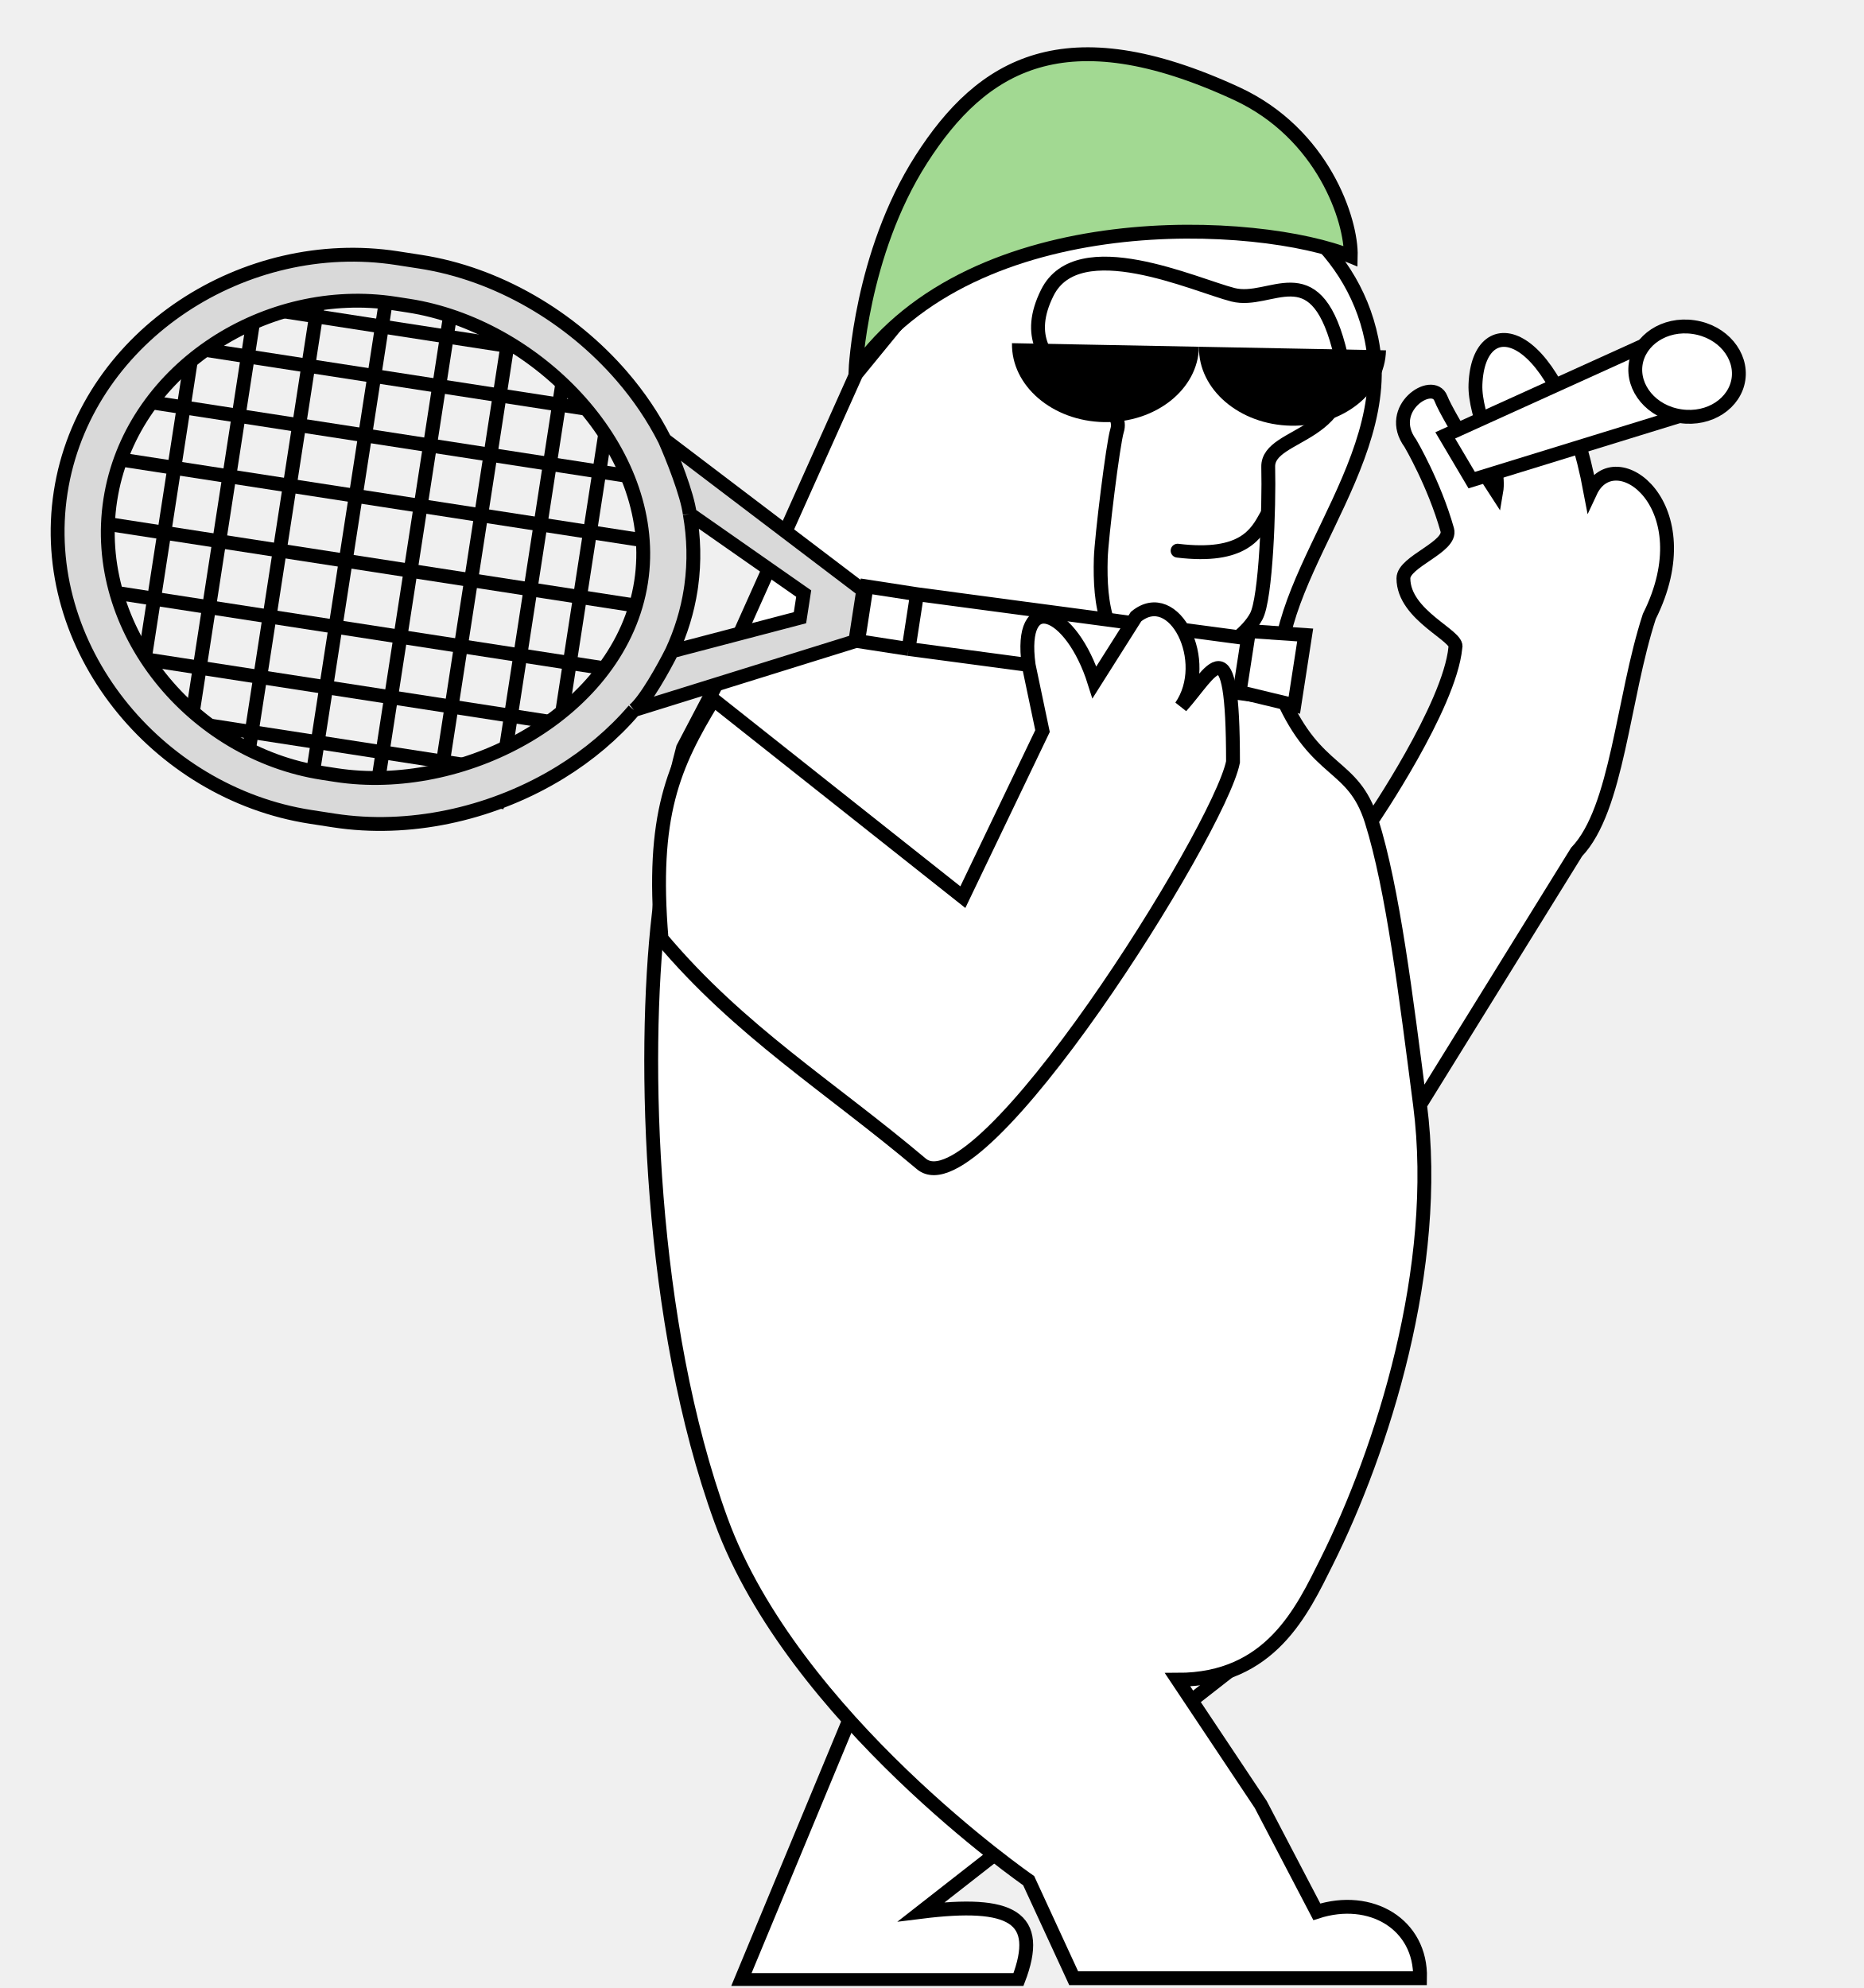
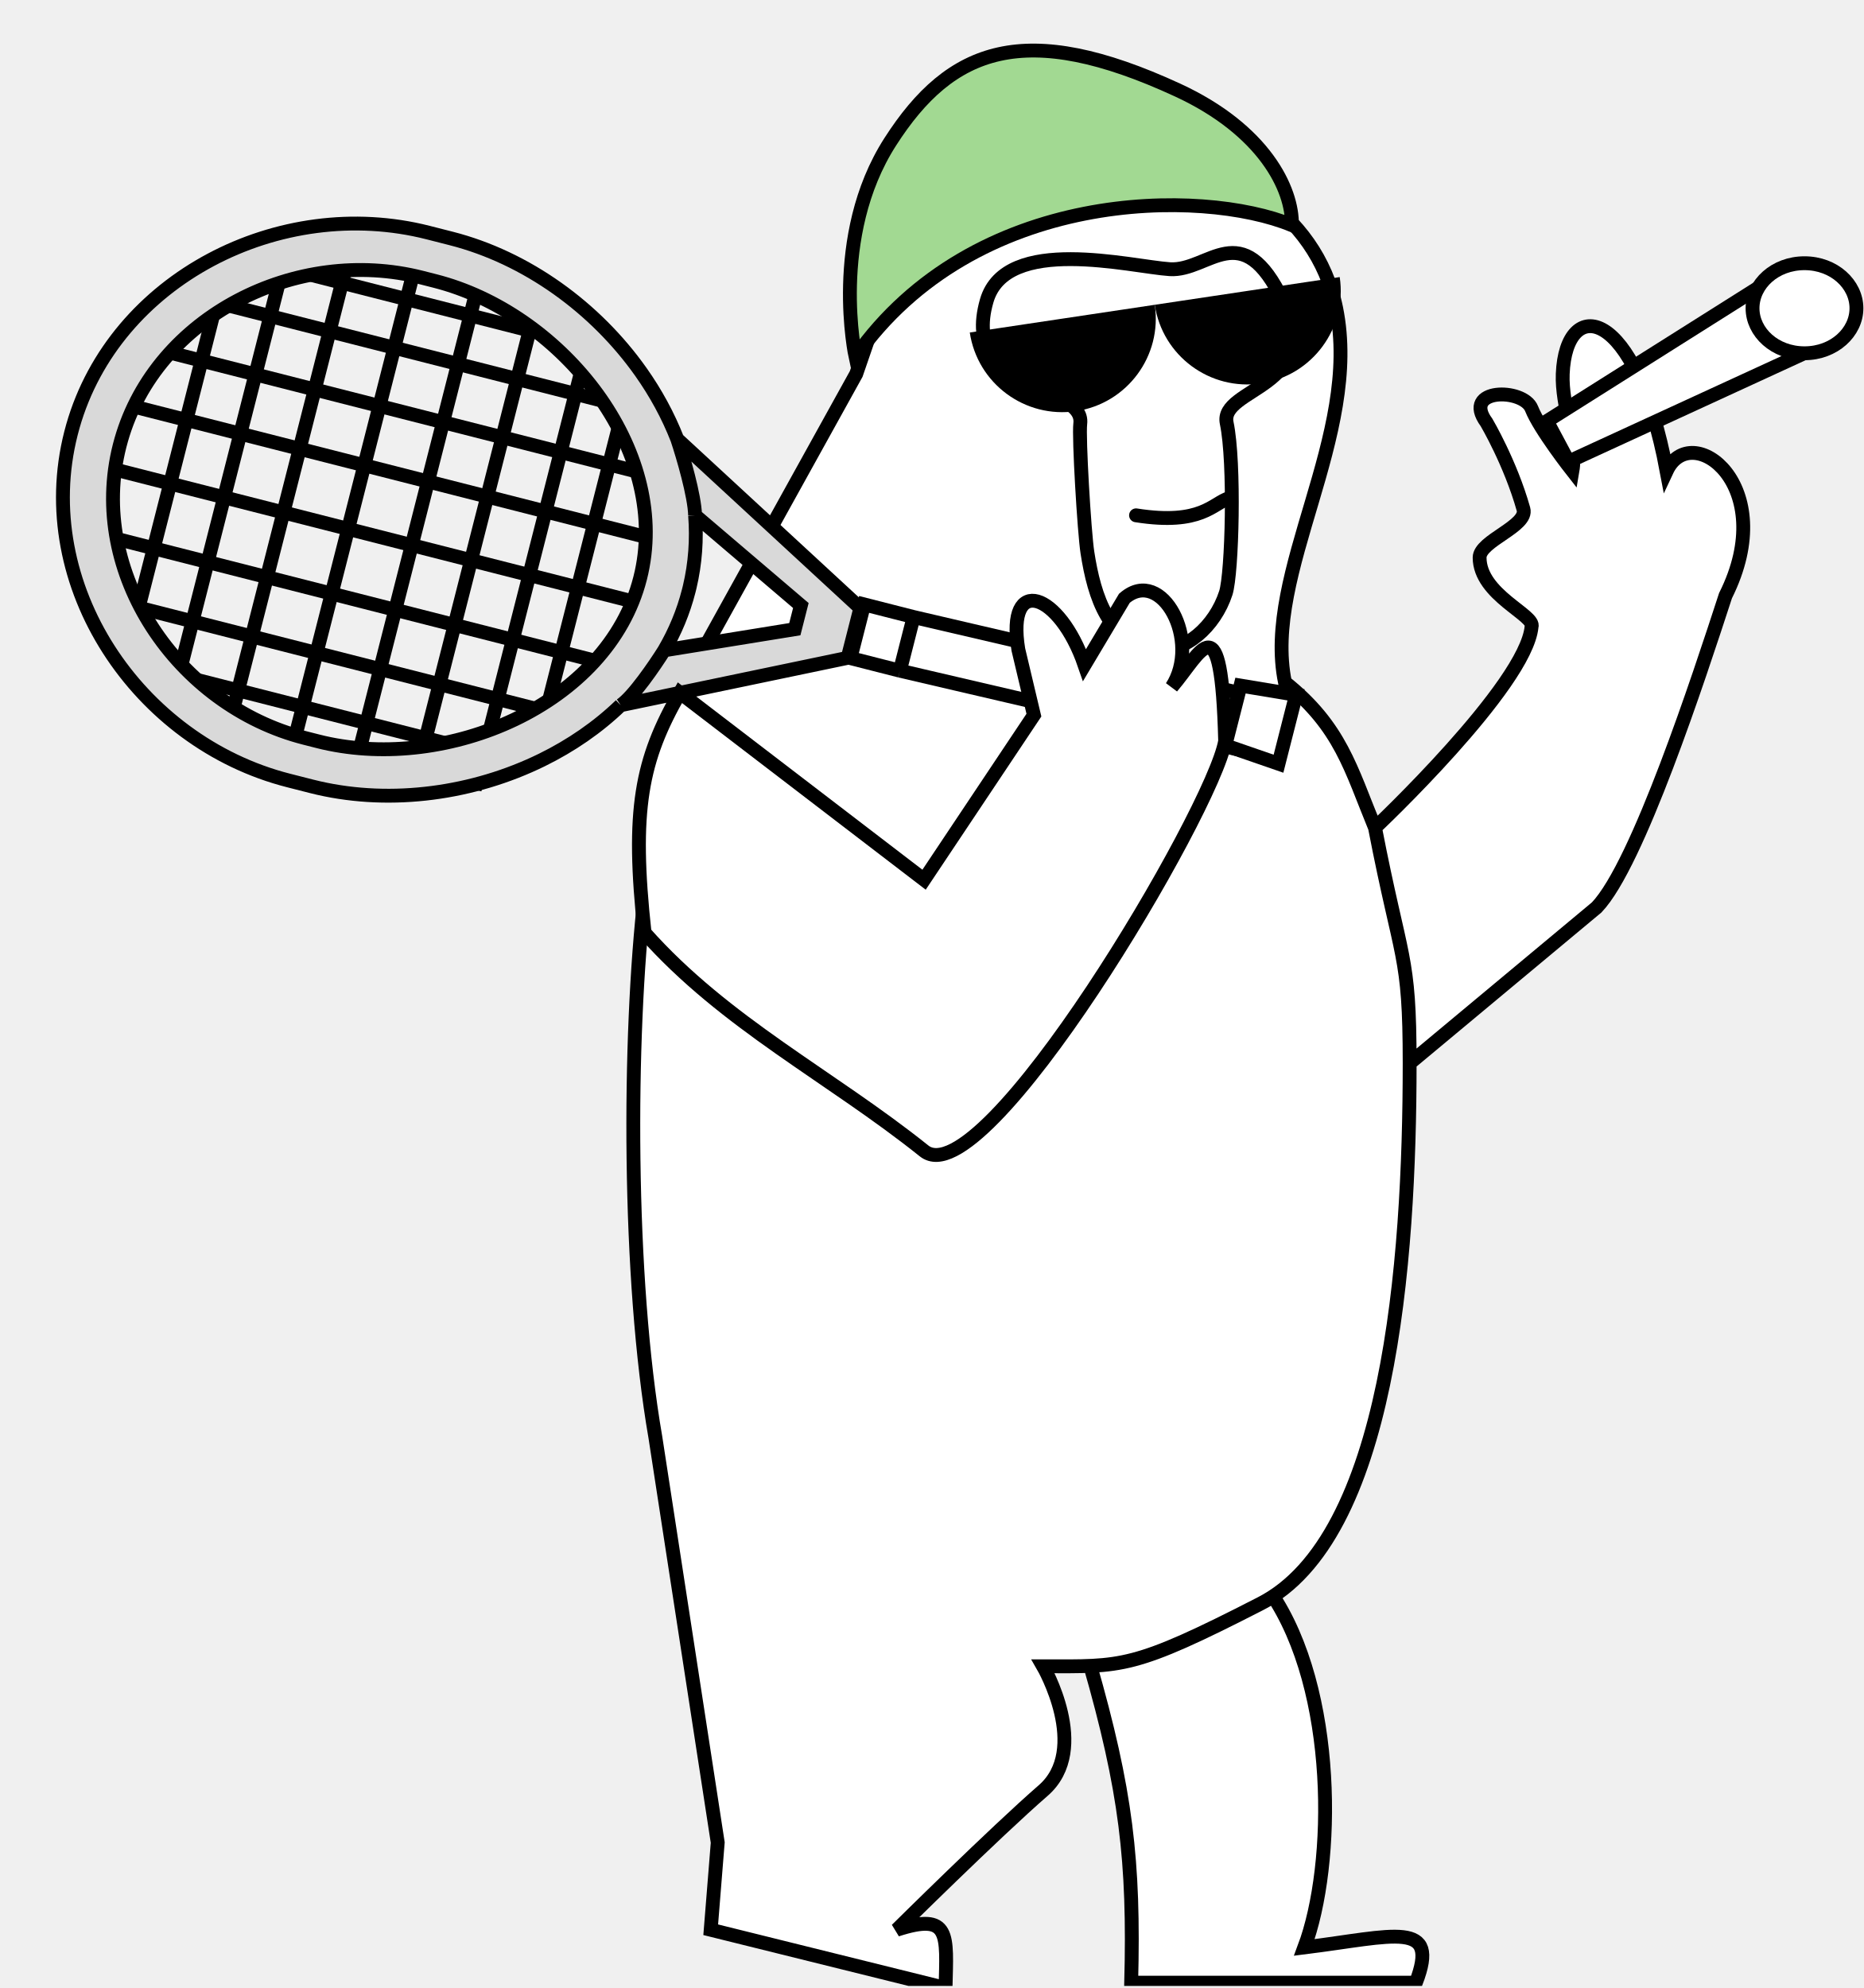
<svg xmlns="http://www.w3.org/2000/svg" width="269" height="287" viewBox="0 0 269 287" fill="none">
-   <g clip-path="url(#clip0_355_2498)">
-     <path d="M147 285.852C150.519 276.714 146.001 274.381 133 276L176.5 242L127.501 236.5L107 285.852L147 285.852Z" fill="white" stroke="black" stroke-width="2" stroke-linecap="round" />
-     <path d="M95.1 131.991C92.686 152.739 93.701 191 104.101 219.5C114.5 248 148.5 271.5 148.5 271.5L155 285.59L205 285.59C205.182 277.813 197.91 273.468 190.101 276L182 260.5L170 242.5C183.454 242.509 188 232.5 191.5 225.5C199.515 209.47 208.041 182.952 205 159.5L227.6 123C233.522 116.804 234.238 100.838 238.1 88.991C246.101 72.991 233.1 63.491 229.6 70.991C225.1 46.991 213.441 44.131 213 55.5C212.819 60.181 216.73 66.762 216 70.991C216 70.991 209.174 60.491 208 57.5C206.826 54.509 199.928 58.991 203.6 63.991C203.6 63.991 207.054 69.836 208.927 76.491C209.623 78.965 202.6 81.052 202.6 83.491C202.6 88.899 210.724 91.827 210.101 93.491C209.273 101.991 198 118.5 198 118.5C195.325 110 190.101 112 185.055 100.569C181.78 84.715 201.777 67.503 198 49C192.233 20.742 146.698 14.225 137.501 37L123.6 53.991L104.101 97.491L98.6 107.991C95.772 118.531 96.067 123.677 95.1 131.991Z" fill="white" />
-     <path d="M198 118.5C195.325 110 190.101 112 185.055 100.569C181.78 84.715 201.777 67.503 198 49C192.233 20.742 146.698 14.225 137.501 37L123.6 53.991L104.101 97.491L98.6 107.991C95.772 118.531 96.067 123.677 95.1 131.991C92.686 152.739 93.701 191 104.101 219.5C114.5 248 148.5 271.5 148.5 271.5L155 285.59L205 285.59C205.182 277.813 197.91 273.468 190.101 276L182 260.5L170 242.5C183.454 242.509 188 232.5 191.5 225.5C199.515 209.47 208.041 182.952 205 159.5M198 118.5C201.084 128.298 202.988 143.98 205 159.5M198 118.5C198 118.5 209.273 101.991 210.101 93.491C210.724 91.827 202.6 88.899 202.6 83.491C202.6 81.052 209.623 78.965 208.927 76.491C207.054 69.836 203.6 63.991 203.6 63.991C199.928 58.991 206.826 54.509 208 57.5C209.174 60.491 216 70.991 216 70.991C216.73 66.762 212.819 60.181 213 55.5C213.441 44.131 225.1 46.991 229.6 70.991C233.1 63.491 246.101 72.991 238.1 88.991C234.238 100.838 233.522 116.804 227.6 123L205 159.5" stroke="black" stroke-width="2" stroke-linecap="round" />
-     <path d="M181.358 88.985C182.764 86.377 183.229 73.244 183.083 67.409C182.952 62.175 196.834 63.406 193.255 50.044C189.675 36.682 183.472 43.933 178.018 42.559C172.564 41.185 155.64 33.322 151.188 42.267C144.877 54.951 163.038 56.514 161.262 62.156C160.68 64.008 158.994 77.672 158.91 80.632C158.724 87.137 159.561 94.144 166.24 96.213C170.108 97.41 178.93 93.49 181.358 88.985Z" stroke="black" stroke-width="2" stroke-linecap="round" />
-     <path d="M182.836 74.422C181.427 76.975 179.548 80.657 170 79.5" stroke="black" stroke-width="2" stroke-linecap="round" />
-     <path d="M133 23C141.77 9.302 153.709 2.06 178.5 13.5C191 19.268 195.132 31.821 195 37C182.034 31.661 140.657 29.12 123.499 53.525C123.499 53.525 124.229 36.698 133 23Z" fill="#A2D992" stroke="black" stroke-width="2" />
-     <path d="M173.087 50.059C172.969 56.211 166.83 61.082 159.376 60.939C151.921 60.797 145.974 55.694 146.092 49.542C146.092 49.542 152.135 49.658 159.589 49.801C167.044 49.944 173.087 50.059 173.087 50.059Z" fill="black" />
-     <path d="M200.082 50.577C199.964 56.728 193.825 61.6 186.371 61.457C178.917 61.314 172.969 56.211 173.087 50.06C173.087 50.06 179.13 50.175 186.584 50.318C194.039 50.461 200.082 50.577 200.082 50.577Z" fill="black" />
-     <path d="M244.616 59.397L212.459 69.312L208.637 62.853L241.556 47.927L244.616 59.397Z" fill="white" stroke="black" stroke-width="2" />
-     <path d="M17.319 85.671L86.7 96.396" stroke="black" stroke-width="2" />
-     <path d="M15.934 75.703L91.506 87.385" stroke="black" stroke-width="2" />
-     <path d="M17.382 66.336L92.954 78.018" stroke="black" stroke-width="2" />
-     <path d="M18.731 57.603L94.304 69.286" stroke="black" stroke-width="2" />
-     <path d="M20.057 49.03L93.248 60.344" stroke="black" stroke-width="2" />
-     <path d="M31.799 43.53L86.732 52.021" stroke="black" stroke-width="2" />
-     <path d="M13.111 93.961L88.684 105.643" stroke="black" stroke-width="2" />
-     <path d="M21.569 103.396L76.344 111.863" stroke="black" stroke-width="2" />
-     <path d="M46.372 40.743L35.647 110.124" stroke="black" stroke-width="2" />
-     <path d="M56.34 39.358L44.658 114.93" stroke="black" stroke-width="2" />
-     <path d="M65.707 40.806L54.025 116.378" stroke="black" stroke-width="2" />
-     <path d="M74.439 42.156L62.757 117.728" stroke="black" stroke-width="2" />
-     <path d="M82.355 47.739L71.699 116.672" stroke="black" stroke-width="2" />
-     <path d="M88.513 55.223L80.021 110.156" stroke="black" stroke-width="2" />
-     <path d="M37.455 40.589L26.751 109.834" stroke="black" stroke-width="2" />
-     <path d="M28.646 44.993L20.179 99.767" stroke="black" stroke-width="2" />
-     <path d="M123.878 92.561L125.099 84.659L132.381 85.784L182.104 92.432L180.882 100.334L131.16 93.687L123.878 92.561Z" fill="white" />
-     <path d="M131.16 93.687L180.882 100.334L182.104 92.432L132.381 85.784M131.16 93.687L123.878 92.561L125.099 84.659L132.381 85.784M131.16 93.687L132.381 85.784" stroke="black" stroke-width="2" />
-     <path d="M178.951 99.906L180.311 91.111L188.418 91.67L186.851 101.812L178.951 99.906Z" fill="white" stroke="black" stroke-width="2" />
-     <path fill-rule="evenodd" clip-rule="evenodd" d="M8.933 70.013C12.925 48.258 35.437 33.885 57.301 37.264L60.674 37.786C71.793 39.504 82.392 45.752 89.788 54.327C92.221 57.147 94.311 60.23 95.964 63.494L124.609 85.246L123.478 92.563L91.519 102.512C88.543 105.997 84.943 109.013 80.955 111.471C71.616 117.227 60.072 119.993 49.251 118.597L48.206 118.45L44.831 117.928C22.62 114.495 5.304 93.392 8.757 71.055L8.933 70.013ZM99.578 74.2C100.173 77.593 100.275 81.079 99.79 84.59L99.713 85.116C99.228 88.253 98.301 91.232 97.007 94.025L115.486 89.177L116.024 85.693L115.769 85.516L99.578 74.2ZM15.922 72.163C13.03 90.875 27.83 108.695 46.543 111.588L48.488 111.889L49.368 112.014C58.486 113.189 68.395 110.886 76.45 106.05C84.764 101.057 91.103 93.364 92.549 84.008L92.67 83.132C93.76 74.076 90.075 65.177 83.857 58.134C77.638 51.092 68.887 45.904 59.84 44.271L58.964 44.125L57.018 43.824C38.598 40.977 19.424 53.064 16.07 71.291L15.922 72.163Z" fill="#D9D9D9" />
-     <path d="M95.964 63.494C94.311 60.23 92.221 57.147 89.788 54.327C82.392 45.752 71.793 39.504 60.674 37.786L57.301 37.264C35.437 33.885 12.925 48.258 8.933 70.013L8.757 71.055C5.304 93.392 22.62 114.495 44.831 117.928L48.206 118.45L49.251 118.597C60.072 119.993 71.616 117.227 80.955 111.471C84.943 109.013 88.543 105.997 91.519 102.512M95.964 63.494L124.609 85.246L123.478 92.563L91.519 102.512M95.964 63.494C97.023 65.875 99.228 71.35 99.578 74.2M91.519 102.512C93.192 101.159 95.874 96.291 97.007 94.025M99.578 74.2C100.173 77.593 100.275 81.079 99.79 84.59L99.713 85.116C99.228 88.253 98.301 91.232 97.007 94.025M99.578 74.2L115.769 85.516L116.024 85.693L115.486 89.177L97.007 94.025M15.922 72.163C13.03 90.875 27.83 108.695 46.543 111.588L48.488 111.889L49.368 112.014C58.486 113.189 68.395 110.886 76.45 106.05C84.764 101.057 91.103 93.364 92.549 84.008L92.67 83.132C93.76 74.076 90.075 65.177 83.857 58.134C77.638 51.092 68.887 45.904 59.84 44.271L58.964 44.125L57.018 43.824C38.598 40.977 19.424 53.064 16.07 71.291L15.922 72.163Z" stroke="black" stroke-width="2" />
-     <path d="M178 110C176 120 141.454 175.157 133 168.018C119.818 156.886 106.792 148.921 95.501 135.5C94.027 117.717 97.169 110.55 103 101L139 129.518L150.5 105.543L148.5 96.017C147 85 154.657 87.895 158 98.5L164 89.017C169.5 84.517 175 95.5 170.5 102C175 97 178 89.5 178 110Z" fill="white" stroke="black" stroke-width="2" />
-     <path d="M244.492 47.223C248.711 47.841 251.474 51.303 250.97 54.742C250.466 58.181 246.825 60.704 242.606 60.085C238.388 59.467 235.624 56.005 236.129 52.566C236.633 49.127 240.274 46.604 244.492 47.223Z" fill="white" stroke="black" stroke-width="2" />
+   <g clip-path="url(#clip0_355_2601)">
+     <path d="M204.401 286.233C207.919 277.095 201.301 279.523 188.3 281.143C192.801 269.143 193 244 183.501 230L157.301 240.143C162.562 258.501 163.755 268.58 163.301 286.233L204.401 286.233Z" fill="white" stroke="black" stroke-width="2" stroke-linecap="round" />
+     <path d="M93.1 128.991C90.686 149.739 90.627 184.507 94.612 207.5L103.613 266L102.6 278.59L136.5 287C136.681 279.223 137.265 276.058 129.456 278.59C129.456 278.59 143.681 264.5 150.59 258.5C157.5 252.5 150.59 240.557 150.59 240.557C162.036 240.565 163.5 241 182 231.5C200.5 222 203.5 182.484 203.5 153.5L230.5 131C236.422 124.803 245.238 97.838 249.1 85.991C257.1 69.991 244.099 60.491 240.6 67.991C236.099 43.991 226.041 42.622 225.6 53.991C225.418 58.672 227.729 63.762 227 67.991C227 67.991 222.274 61.982 221.1 58.991C219.926 56 210.927 55.991 214.6 60.991C214.6 60.991 218.054 66.836 219.926 73.491C220.623 75.965 213.6 78.051 213.6 80.491C213.6 85.899 221.724 88.827 221.1 90.491C220.273 98.991 198.5 119.5 198.5 119.5C195 111 193.546 104.922 185.5 98.5C182.226 82.647 196.661 62.964 192.885 44.462C187.118 16.204 138.653 14.214 129.456 36.989L123.6 53.991L102 93L96.6 104.991C93.771 115.531 94.067 120.677 93.1 128.991Z" fill="white" />
+     <path d="M198.5 119.5C195 111 193.546 104.922 185.5 98.5C182.226 82.647 196.661 62.964 192.885 44.462C187.118 16.204 138.653 14.214 129.456 36.989L123.6 53.991L102 93L96.6 104.991C93.771 115.531 94.067 120.677 93.1 128.991C90.686 149.739 90.627 184.507 94.612 207.5L103.613 266L102.6 278.59L136.5 287C136.681 279.223 137.265 276.058 129.456 278.59C129.456 278.59 143.681 264.5 150.59 258.5C157.5 252.5 150.59 240.557 150.59 240.557C162.036 240.565 163.5 241 182 231.5C200.5 222 203.5 182.484 203.5 153.5M198.5 119.5C202.273 139 203.5 137.484 203.5 153.5M198.5 119.5C198.5 119.5 220.273 98.991 221.1 90.491C221.724 88.827 213.6 85.899 213.6 80.491C213.6 78.051 220.623 75.965 219.926 73.491C218.054 66.836 214.6 60.991 214.6 60.991C210.927 55.991 219.926 56 221.1 58.991C222.274 61.982 227 67.991 227 67.991C227.729 63.762 225.418 58.672 225.6 53.991C226.041 42.622 236.099 43.991 240.6 67.991C244.099 60.491 257.1 69.991 249.1 85.991C245.238 97.838 236.422 124.803 230.5 131L203.5 153.5" stroke="black" stroke-width="2" stroke-linecap="round" />
+     <path d="M176.961 85.603C177.871 82.784 178.289 66.779 177.089 61.066C176.013 55.943 191.159 55.957 185.219 43.464C179.279 30.971 174.491 39.226 168.879 38.862C163.266 38.499 145.197 33.83 142.44 43.434C138.53 57.05 156.673 55.3 155.949 61.169C155.711 63.096 156.528 76.84 156.981 79.766C157.977 86.197 160.068 92.936 167.012 93.761C171.033 94.239 175.389 90.474 176.961 85.603Z" stroke="black" stroke-width="2" stroke-linecap="round" />
+     <path d="M177.5 71.895C175.081 72.621 173.5 75.895 164 74.395" stroke="black" stroke-width="2" stroke-linecap="round" />
+     <path d="M128.5 20.5C137.271 6.802 148 2.848 170 13C182.5 18.768 186.632 27.321 186.5 32.5C173.534 27.161 140.658 27.095 123.5 51.5C123.5 51.5 119.729 34.198 128.5 20.5Z" fill="#A2D992" stroke="black" stroke-width="2" />
+     <path d="M166.702 44.002C167.807 51.375 162.725 58.248 155.352 59.353C147.978 60.458 141.105 55.376 140 48.003C140 48.003 145.977 47.107 153.351 46.002C160.724 44.897 166.702 44.002 166.702 44.002Z" fill="black" />
+     <path d="M193.404 40C194.509 47.374 189.427 54.247 182.054 55.352C174.68 56.457 167.807 51.375 166.702 44.002C166.702 44.002 172.68 43.106 180.053 42.001C187.427 40.896 193.404 40 193.404 40Z" fill="black" />
+     <path d="M261.726 50.411L226.438 66.641L223.32 60.793L257.105 39.474L261.726 50.411Z" fill="white" stroke="black" stroke-width="2" />
+     <path d="M17.365 77.927L85.397 95.257" stroke="black" stroke-width="2" />
+     <path d="M16.942 67.872L91.046 86.749" stroke="black" stroke-width="2" />
+     <path d="M19.282 58.687L93.386 77.564" stroke="black" stroke-width="2" />
+     <path d="M21.464 50.124L95.567 69.002" stroke="black" stroke-width="2" />
+     <path d="M23.605 41.718L95.374 60" stroke="black" stroke-width="2" />
+     <path d="M35.82 37.369L89.686 51.091" stroke="black" stroke-width="2" />
+     <path d="M12.382 85.775L86.486 104.652" stroke="black" stroke-width="2" />
+     <path d="M19.895 95.978L73.605 109.66" stroke="black" stroke-width="2" />
+     <path d="M50.594 35.993L33.263 104.026" stroke="black" stroke-width="2" />
+     <path d="M60.648 35.57L41.771 109.674" stroke="black" stroke-width="2" />
+     <path d="M69.833 37.91L50.956 112.014" stroke="black" stroke-width="2" />
+     <path d="M78.395 40.091L59.518 114.195" stroke="black" stroke-width="2" />
+     <path d="M85.739 46.408L68.52 114.001" stroke="black" stroke-width="2" />
+     <path d="M91.151 54.448L77.43 108.313" stroke="black" stroke-width="2" />
+     <path d="M41.732 34.984L24.436 102.884" stroke="black" stroke-width="2" />
+     <path d="M32.542 38.523L18.86 92.233" stroke="black" stroke-width="2" />
+     <path d="M122.772 95.007L124.746 87.258L131.887 89.077L180.742 100.463L178.769 108.211L129.913 96.826L122.772 95.007Z" fill="white" />
+     <path d="M129.913 96.826L178.769 108.211L180.742 100.463L131.887 89.077M129.913 96.826L122.772 95.007L124.746 87.258L131.887 89.077M129.913 96.826L131.887 89.077" stroke="black" stroke-width="2" />
+     <path d="M176.887 107.6L179.084 98.976L187.101 100.31L184.567 110.255L176.887 107.6Z" fill="white" stroke="black" stroke-width="2" />
+     <path fill-rule="evenodd" clip-rule="evenodd" d="M10.52 61.537C16.58 40.266 40.367 28.117 61.805 33.578L65.113 34.421C76.016 37.199 85.967 44.434 92.507 53.679C94.657 56.719 96.443 59.988 97.775 63.396L124.201 87.795L122.374 94.97L89.607 101.808C86.311 104.991 82.439 107.648 78.233 109.712C68.385 114.546 56.629 116.191 45.991 113.765L44.965 113.517L41.657 112.674C19.877 107.126 4.665 84.46 10.245 62.558L10.52 61.537ZM100.345 74.4C100.612 77.834 100.379 81.313 99.56 84.762L99.432 85.277C98.649 88.354 97.44 91.23 95.884 93.887L114.743 90.833L115.613 87.417L115.376 87.216L100.345 74.4ZM17.27 64.347C12.596 82.696 25.619 101.853 43.968 106.528L45.876 107.014L46.74 107.223C55.702 109.267 65.787 107.925 74.269 103.884C83.023 99.711 90.071 92.662 92.408 83.488L92.612 82.627C94.566 73.718 91.751 64.507 86.237 56.9C80.723 49.293 72.509 43.29 63.661 40.797L62.803 40.567L60.895 40.081C42.833 35.48 22.588 45.672 17.501 63.493L17.27 64.347Z" fill="#D9D9D9" />
+     <path d="M97.775 63.396C96.443 59.988 94.657 56.719 92.507 53.679C85.967 44.434 76.016 37.199 65.113 34.421L61.805 33.578C40.367 28.117 16.58 40.266 10.52 61.537L10.245 62.558C4.665 84.46 19.877 107.126 41.657 112.674L44.965 113.517L45.991 113.765C56.629 116.191 68.385 114.546 78.233 109.712C82.439 107.648 86.311 104.991 89.607 101.808M97.775 63.396L124.201 87.795L122.374 94.97L89.607 101.808M97.775 63.396C98.6 65.868 100.27 71.529 100.345 74.4M89.607 101.808C91.403 100.621 94.54 96.033 95.884 93.887M100.345 74.4C100.612 77.834 100.379 81.313 99.56 84.762L99.432 85.277C98.649 88.354 97.44 91.23 95.884 93.887M100.345 74.4L115.376 87.216L115.613 87.417L114.743 90.833L95.884 93.887M17.27 64.347C12.596 82.696 25.619 101.853 43.968 106.528L45.876 107.014L46.74 107.223C55.702 109.267 65.787 107.925 74.269 103.884C83.023 99.711 90.071 92.662 92.408 83.488L92.612 82.627C94.566 73.718 91.751 64.507 86.237 56.9C80.723 49.293 72.509 43.29 63.661 40.797L62.803 40.567L60.895 40.081C42.833 35.48 22.588 45.672 17.501 63.493L17.27 64.347Z" stroke="black" stroke-width="2" />
+     <path d="M176.866 106.977C175.129 117.026 142.038 173.068 133.4 166.152C119.931 155.37 104.69 147.765 93.052 134.644C91.114 116.906 92.569 109.699 98.147 99.999L133.4 127L149.258 103.241L147.01 93.772C145.223 82.797 152.953 85.491 156.572 96.004L162.321 86.368C167.702 81.726 173.487 92.56 169.159 99.176C173.527 94.06 176.33 86.484 176.866 106.977Z" fill="white" stroke="black" stroke-width="2" />
+     <path d="M260.5 38C264.763 38 268 41.024 268 44.5C268 47.976 264.763 51 260.5 51C256.237 51 253 47.976 253 44.5C253 41.024 256.237 38 260.5 38Z" fill="white" stroke="black" stroke-width="2" />
  </g>
  <defs>
-     <clipPath id="clip0_355_2498">
+     <clipPath id="clip0_355_2601">
      <rect width="269" height="286.7" fill="white" />
    </clipPath>
  </defs>
</svg>
